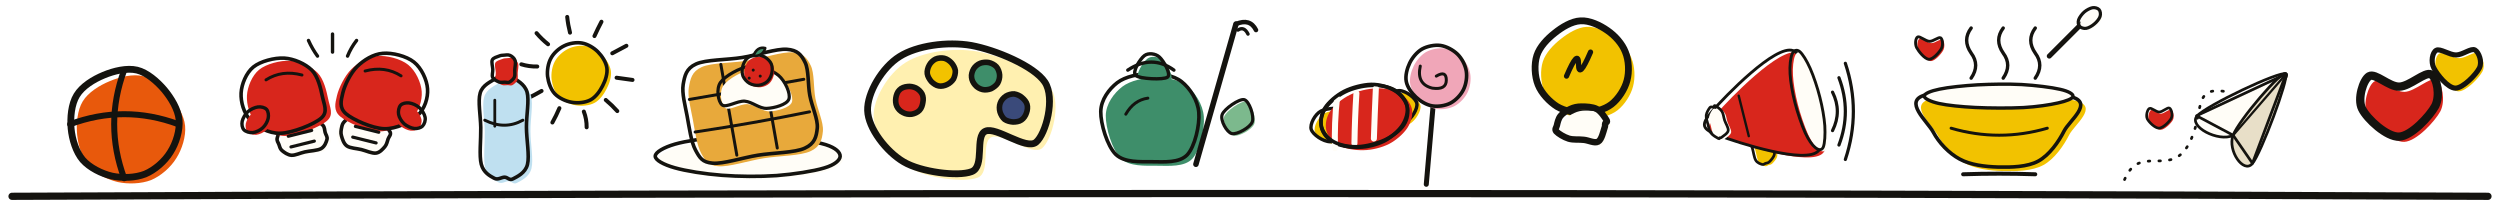
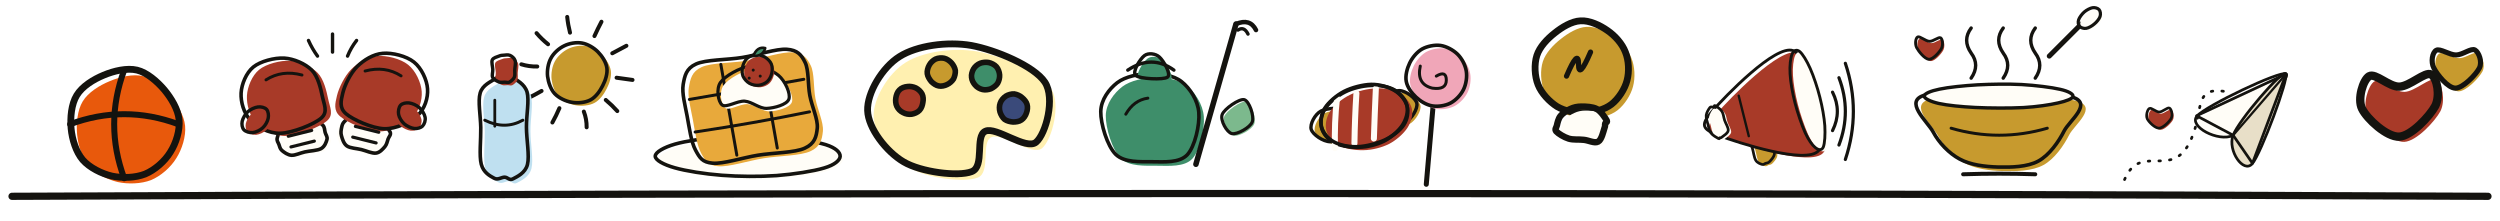
<svg xmlns="http://www.w3.org/2000/svg" width="1248" height="110" viewBox="0 0 1248 110">
  <path d="M89.4,59.8 C89.9,65.0 87.9,71.5 85.0,76.0 C82.2,80.6 77.2,84.9 72.4,86.9 C67.5,88.8 61.0,89.0 55.9,87.9 C50.7,86.7 44.7,83.7 41.3,79.8 C37.9,75.8 36.0,69.5 35.5,64.2 C35.0,58.8 35.6,52.0 38.3,47.6 C41.0,43.1 46.7,39.6 51.8,37.5 C56.8,35.4 63.4,33.8 68.4,35.0 C73.4,36.2 78.5,40.7 82.0,44.8 C85.5,49.0 88.9,54.6 89.4,59.8 Z" fill="#E8590C" transform="translate(3,3)" />
  <path d="M89.4,59.8 C89.9,65.0 87.9,71.5 85.0,76.0 C82.2,80.6 77.2,84.9 72.4,86.9 C67.5,88.8 61.0,89.0 55.9,87.9 C50.7,86.7 44.7,83.7 41.3,79.8 C37.9,75.8 36.0,69.5 35.5,64.2 C35.0,58.8 35.6,52.0 38.3,47.6 C41.0,43.1 46.7,39.6 51.8,37.5 C56.8,35.4 63.4,33.8 68.4,35.0 C73.4,36.2 78.5,40.7 82.0,44.8 C85.5,49.0 88.9,54.6 89.4,59.8 Z" fill="none" stroke="#14130F" stroke-width="3.4" stroke-linecap="round" stroke-linejoin="round" />
  <path d="M35,62 Q62,52 89,62" fill="none" stroke="#14130F" stroke-width="3" stroke-linecap="round" stroke-linejoin="round" />
  <path d="M62,35 Q52,62 62,89" fill="none" stroke="#14130F" stroke-width="3" stroke-linecap="round" stroke-linejoin="round" />
  <g transform="translate(116.0,2.0) scale(0.5)">
    <g transform="translate(52,100) rotate(-14) scale(1,1)">
      <path d="M-6.3,21.4 C-2.4,20.0 3.1,22.8 8.2,23.0 C13.3,23.2 20.2,21.3 24.2,22.5 C28.2,23.6 30.7,27.3 32.1,29.7 C33.5,32.2 32.5,34.7 32.6,37.2 C32.6,39.6 34.0,41.9 32.7,44.4 C31.4,46.8 28.9,50.7 24.8,51.9 C20.7,53.0 13.2,51.3 8.2,51.2 C3.1,51.1 -1.8,52.3 -5.5,51.2 C-9.1,50.1 -12.0,46.5 -13.6,44.3 C-15.2,42.0 -14.8,39.9 -15.1,37.7 C-15.3,35.4 -16.6,33.6 -15.1,30.9 C-13.7,28.2 -10.2,22.7 -6.3,21.4 Z" fill="#FFFDF7" transform="translate(3,3)" />
      <path d="M-6.3,21.4 C-2.4,20.0 3.1,22.8 8.2,23.0 C13.3,23.2 20.2,21.3 24.2,22.5 C28.2,23.6 30.7,27.3 32.1,29.7 C33.5,32.2 32.5,34.7 32.6,37.2 C32.6,39.6 34.0,41.9 32.7,44.4 C31.4,46.8 28.9,50.7 24.8,51.9 C20.7,53.0 13.2,51.3 8.2,51.2 C3.1,51.1 -1.8,52.3 -5.5,51.2 C-9.1,50.1 -12.0,46.5 -13.6,44.3 C-15.2,42.0 -14.8,39.9 -15.1,37.7 C-15.3,35.4 -16.6,33.6 -15.1,30.9 C-13.7,28.2 -10.2,22.7 -6.3,21.4 Z" fill="none" stroke="#14130F" stroke-width="3.6" stroke-linecap="round" stroke-linejoin="round" />
-       <path d="M-36.9,7.1 C-41.6,-1.0 -41.9,-12.8 -39.3,-21.3 C-36.7,-29.7 -29.5,-39.6 -21.2,-43.5 C-12.9,-47.4 1.5,-47.5 10.8,-44.7 C20.1,-41.8 30.0,-34.1 34.6,-26.5 C39.2,-18.8 38.9,-6.7 38.6,1.4 C38.2,9.6 40.6,18.0 32.4,22.3 C24.1,26.7 0.5,29.8 -11.0,27.2 C-22.6,24.7 -32.2,15.2 -36.9,7.1 Z" fill="#D8261C" transform="translate(5,4)" />
+       <path d="M-36.9,7.1 C-41.6,-1.0 -41.9,-12.8 -39.3,-21.3 C-36.7,-29.7 -29.5,-39.6 -21.2,-43.5 C-12.9,-47.4 1.5,-47.5 10.8,-44.7 C20.1,-41.8 30.0,-34.1 34.6,-26.5 C39.2,-18.8 38.9,-6.7 38.6,1.4 C38.2,9.6 40.6,18.0 32.4,22.3 C24.1,26.7 0.5,29.8 -11.0,27.2 C-22.6,24.7 -32.2,15.2 -36.9,7.1 Z" fill="#A83A28" transform="translate(5,4)" />
      <path d="M-36.9,7.1 C-41.6,-1.0 -41.9,-12.8 -39.3,-21.3 C-36.7,-29.7 -29.5,-39.6 -21.2,-43.5 C-12.9,-47.4 1.5,-47.5 10.8,-44.7 C20.1,-41.8 30.0,-34.1 34.6,-26.5 C39.2,-18.8 38.9,-6.7 38.6,1.4 C38.2,9.6 40.6,18.0 32.4,22.3 C24.1,26.7 0.5,29.8 -11.0,27.2 C-22.6,24.7 -32.2,15.2 -36.9,7.1 Z" fill="none" stroke="#14130F" stroke-width="3.6" stroke-linecap="round" stroke-linejoin="round" />
-       <path d="M-18.6,0.7 C-17.4,3.0 -17.8,7.0 -19.2,9.8 C-20.5,12.6 -23.7,16.1 -26.8,17.7 C-29.8,19.4 -34.5,20.3 -37.6,19.9 C-40.7,19.4 -44.2,17.3 -45.5,15.0 C-46.7,12.8 -46.4,9.1 -45.1,6.4 C-43.7,3.6 -40.4,0.1 -37.3,-1.5 C-34.2,-3.2 -29.5,-4.1 -26.4,-3.7 C-23.3,-3.4 -19.8,-1.5 -18.6,0.7 Z" fill="#D8261C" transform="translate(3,3)" />
+       <path d="M-18.6,0.7 C-17.4,3.0 -17.8,7.0 -19.2,9.8 C-20.5,12.6 -23.7,16.1 -26.8,17.7 C-29.8,19.4 -34.5,20.3 -37.6,19.9 C-40.7,19.4 -44.2,17.3 -45.5,15.0 C-46.7,12.8 -46.4,9.1 -45.1,6.4 C-43.7,3.6 -40.4,0.1 -37.3,-1.5 C-34.2,-3.2 -29.5,-4.1 -26.4,-3.7 C-23.3,-3.4 -19.8,-1.5 -18.6,0.7 Z" fill="#A83A28" transform="translate(3,3)" />
      <path d="M-18.6,0.7 C-17.4,3.0 -17.8,7.0 -19.2,9.8 C-20.5,12.6 -23.7,16.1 -26.8,17.7 C-29.8,19.4 -34.5,20.3 -37.6,19.9 C-40.7,19.4 -44.2,17.3 -45.5,15.0 C-46.7,12.8 -46.4,9.1 -45.1,6.4 C-43.7,3.6 -40.4,0.1 -37.3,-1.5 C-34.2,-3.2 -29.5,-4.1 -26.4,-3.7 C-23.3,-3.4 -19.8,-1.5 -18.6,0.7 Z" fill="none" stroke="#14130F" stroke-width="3.4" stroke-linecap="round" stroke-linejoin="round" />
      <path d="M-12,-28 Q6,-34 24,-24" fill="none" stroke="#14130F" stroke-width="3" stroke-linecap="round" stroke-linejoin="round" />
      <path d="M-4,32 l24,0" fill="none" stroke="#14130F" stroke-width="3.2" stroke-linecap="round" stroke-linejoin="round" />
      <path d="M-4,43 l24,0" fill="none" stroke="#14130F" stroke-width="3.2" stroke-linecap="round" stroke-linejoin="round" />
    </g>
    <g transform="translate(150,96) rotate(14) scale(-1,1)">
      <path d="M-5.2,23.1 C-1.2,21.9 3.4,22.0 8.4,21.8 C13.3,21.7 20.7,21.1 24.6,22.4 C28.5,23.8 30.4,27.5 31.8,29.9 C33.2,32.2 33.2,34.0 33.1,36.5 C33.0,38.9 32.9,41.7 31.3,44.4 C29.7,47.2 27.3,51.5 23.5,53.0 C19.7,54.4 13.5,53.0 8.6,53.0 C3.6,53.0 -2.6,54.3 -6.3,52.9 C-10.0,51.5 -12.0,47.3 -13.4,44.6 C-14.8,41.8 -14.4,38.7 -14.7,36.2 C-15.0,33.6 -16.7,31.4 -15.1,29.2 C-13.5,27.1 -9.1,24.3 -5.2,23.1 Z" fill="#FFFDF7" transform="translate(3,3)" />
      <path d="M-5.2,23.1 C-1.2,21.9 3.4,22.0 8.4,21.8 C13.3,21.7 20.7,21.1 24.6,22.4 C28.5,23.8 30.4,27.5 31.8,29.9 C33.2,32.2 33.2,34.0 33.1,36.5 C33.0,38.9 32.9,41.7 31.3,44.4 C29.7,47.2 27.3,51.5 23.5,53.0 C19.7,54.4 13.5,53.0 8.6,53.0 C3.6,53.0 -2.6,54.3 -6.3,52.9 C-10.0,51.5 -12.0,47.3 -13.4,44.6 C-14.8,41.8 -14.4,38.7 -14.7,36.2 C-15.0,33.6 -16.7,31.4 -15.1,29.2 C-13.5,27.1 -9.1,24.3 -5.2,23.1 Z" fill="none" stroke="#14130F" stroke-width="3.6" stroke-linecap="round" stroke-linejoin="round" />
-       <path d="M-37.5,6.6 C-42.9,-1.6 -43.6,-13.3 -40.8,-21.8 C-38.1,-30.3 -29.8,-40.6 -21.1,-44.5 C-12.4,-48.5 2.2,-48.5 11.1,-45.4 C20.1,-42.4 27.9,-34.4 32.8,-26.4 C37.6,-18.4 40.4,-5.4 40.3,2.7 C40.2,10.7 40.3,17.9 32.2,22.0 C24.0,26.1 3.1,29.8 -8.5,27.3 C-20.1,24.7 -32.1,14.8 -37.5,6.6 Z" fill="#D8261C" transform="translate(5,4)" />
+       <path d="M-37.5,6.6 C-42.9,-1.6 -43.6,-13.3 -40.8,-21.8 C-38.1,-30.3 -29.8,-40.6 -21.1,-44.5 C-12.4,-48.5 2.2,-48.5 11.1,-45.4 C20.1,-42.4 27.9,-34.4 32.8,-26.4 C37.6,-18.4 40.4,-5.4 40.3,2.7 C40.2,10.7 40.3,17.9 32.2,22.0 C24.0,26.1 3.1,29.8 -8.5,27.3 C-20.1,24.7 -32.1,14.8 -37.5,6.6 Z" fill="#A83A28" transform="translate(5,4)" />
      <path d="M-37.5,6.6 C-42.9,-1.6 -43.6,-13.3 -40.8,-21.8 C-38.1,-30.3 -29.8,-40.6 -21.1,-44.5 C-12.4,-48.5 2.2,-48.5 11.1,-45.4 C20.1,-42.4 27.9,-34.4 32.8,-26.4 C37.6,-18.4 40.4,-5.4 40.3,2.7 C40.2,10.7 40.3,17.9 32.2,22.0 C24.0,26.1 3.1,29.8 -8.5,27.3 C-20.1,24.7 -32.1,14.8 -37.5,6.6 Z" fill="none" stroke="#14130F" stroke-width="3.6" stroke-linecap="round" stroke-linejoin="round" />
-       <path d="M-18.6,0.6 C-17.4,2.9 -17.6,7.1 -18.9,9.9 C-20.2,12.8 -23.5,16.0 -26.6,17.7 C-29.7,19.3 -34.4,20.2 -37.5,19.8 C-40.6,19.4 -43.7,17.6 -45.0,15.3 C-46.3,13.1 -46.6,9.1 -45.3,6.3 C-44.0,3.4 -40.4,-0.1 -37.2,-1.7 C-34.1,-3.4 -29.4,-4.1 -26.3,-3.7 C-23.2,-3.3 -19.9,-1.7 -18.6,0.6 Z" fill="#D8261C" transform="translate(3,3)" />
+       <path d="M-18.6,0.6 C-17.4,2.9 -17.6,7.1 -18.9,9.9 C-20.2,12.8 -23.5,16.0 -26.6,17.7 C-29.7,19.3 -34.4,20.2 -37.5,19.8 C-40.6,19.4 -43.7,17.6 -45.0,15.3 C-46.3,13.1 -46.6,9.1 -45.3,6.3 C-44.0,3.4 -40.4,-0.1 -37.2,-1.7 C-34.1,-3.4 -29.4,-4.1 -26.3,-3.7 C-23.2,-3.3 -19.9,-1.7 -18.6,0.6 Z" fill="#A83A28" transform="translate(3,3)" />
      <path d="M-18.6,0.6 C-17.4,2.9 -17.6,7.1 -18.9,9.9 C-20.2,12.8 -23.5,16.0 -26.6,17.7 C-29.7,19.3 -34.4,20.2 -37.5,19.8 C-40.6,19.4 -43.7,17.6 -45.0,15.3 C-46.3,13.1 -46.6,9.1 -45.3,6.3 C-44.0,3.4 -40.4,-0.1 -37.2,-1.7 C-34.1,-3.4 -29.4,-4.1 -26.3,-3.7 C-23.2,-3.3 -19.9,-1.7 -18.6,0.6 Z" fill="none" stroke="#14130F" stroke-width="3.4" stroke-linecap="round" stroke-linejoin="round" />
      <path d="M-12,-28 Q6,-34 24,-24" fill="none" stroke="#14130F" stroke-width="3" stroke-linecap="round" stroke-linejoin="round" />
      <path d="M-4,32 l24,0" fill="none" stroke="#14130F" stroke-width="3.2" stroke-linecap="round" stroke-linejoin="round" />
      <path d="M-4,43 l24,0" fill="none" stroke="#14130F" stroke-width="3.2" stroke-linecap="round" stroke-linejoin="round" />
    </g>
    <path d="M85.0,52.0 Q79.7,44.7 76.0,36.4" fill="none" stroke="#14130F" stroke-width="3.4" stroke-linecap="round" stroke-linejoin="round" />
    <path d="M100.0,48.0 Q99.9,39.0 100.0,30.0" fill="none" stroke="#14130F" stroke-width="3.4" stroke-linecap="round" stroke-linejoin="round" />
    <path d="M115.0,52.0 Q118.4,43.6 124.0,36.4" fill="none" stroke="#14130F" stroke-width="3.4" stroke-linecap="round" stroke-linejoin="round" />
  </g>
  <g transform="translate(220.0,8.0) scale(0.5)">
-     <path d="M165.9,51.8 C166.7,57.4 164.5,64.3 161.7,69.6 C159.0,75.0 154.7,81.0 149.6,83.7 C144.4,86.5 136.7,87.2 130.7,86.1 C124.8,85.1 117.8,81.8 113.8,77.5 C109.8,73.2 107.4,66.0 106.7,60.2 C106.1,54.3 107.2,47.3 110.0,42.2 C112.7,37.1 118.0,32.3 123.2,29.8 C128.3,27.2 135.4,26.0 141.1,27.0 C146.7,28.0 152.8,31.6 156.9,35.7 C161.1,39.9 165.1,46.1 165.9,51.8 Z" fill="#F2C200" transform="translate(4,3)" />
+     <path d="M165.9,51.8 C166.7,57.4 164.5,64.3 161.7,69.6 C159.0,75.0 154.7,81.0 149.6,83.7 C144.4,86.5 136.7,87.2 130.7,86.1 C124.8,85.1 117.8,81.8 113.8,77.5 C109.8,73.2 107.4,66.0 106.7,60.2 C106.1,54.3 107.2,47.3 110.0,42.2 C112.7,37.1 118.0,32.3 123.2,29.8 C128.3,27.2 135.4,26.0 141.1,27.0 C146.7,28.0 152.8,31.6 156.9,35.7 C161.1,39.9 165.1,46.1 165.9,51.8 Z" fill="#C79A2E" transform="translate(4,3)" />
    <path d="M165.9,51.8 C166.7,57.4 164.5,64.3 161.7,69.6 C159.0,75.0 154.7,81.0 149.6,83.7 C144.4,86.5 136.7,87.2 130.7,86.1 C124.8,85.1 117.8,81.8 113.8,77.5 C109.8,73.2 107.4,66.0 106.7,60.2 C106.1,54.3 107.2,47.3 110.0,42.2 C112.7,37.1 118.0,32.3 123.2,29.8 C128.3,27.2 135.4,26.0 141.1,27.0 C146.7,28.0 152.8,31.6 156.9,35.7 C161.1,39.9 165.1,46.1 165.9,51.8 Z" fill="none" stroke="#14130F" stroke-width="3.6" stroke-linecap="round" stroke-linejoin="round" />
    <path d="M175.6,61.6 Q183.5,62.7 191.5,63.8" fill="none" stroke="#14130F" stroke-width="4" stroke-linecap="round" stroke-linejoin="round" />
    <path d="M164.8,83.8 Q170.9,88.9 176.3,94.9" fill="none" stroke="#14130F" stroke-width="4" stroke-linecap="round" stroke-linejoin="round" />
    <path d="M142.9,95.4 Q145.8,103.0 145.7,111.1" fill="none" stroke="#14130F" stroke-width="4" stroke-linecap="round" stroke-linejoin="round" />
    <path d="M118.5,92.0 Q115.4,99.3 111.5,106.3" fill="none" stroke="#14130F" stroke-width="4" stroke-linecap="round" stroke-linejoin="round" />
    <path d="M100.7,74.8 Q93.8,78.8 86.6,82.3" fill="none" stroke="#14130F" stroke-width="4" stroke-linecap="round" stroke-linejoin="round" />
    <path d="M96.4,50.4 Q88.3,50.6 80.5,48.2" fill="none" stroke="#14130F" stroke-width="4" stroke-linecap="round" stroke-linejoin="round" />
    <path d="M107.2,28.2 Q100.9,23.2 95.7,17.1" fill="none" stroke="#14130F" stroke-width="4" stroke-linecap="round" stroke-linejoin="round" />
    <path d="M129.1,16.6 Q127.1,8.8 126.3,0.9" fill="none" stroke="#14130F" stroke-width="4" stroke-linecap="round" stroke-linejoin="round" />
    <path d="M153.5,20.0 Q156.8,12.7 160.5,5.7" fill="none" stroke="#14130F" stroke-width="4" stroke-linecap="round" stroke-linejoin="round" />
    <path d="M171.3,37.2 Q178.4,33.4 185.4,29.7" fill="none" stroke="#14130F" stroke-width="4" stroke-linecap="round" stroke-linejoin="round" />
    <path d="M54.2,62.8 C58.0,60.2 59.6,61.3 62.5,61.0 C65.4,60.8 67.6,58.8 71.5,61.3 C75.5,63.8 83.8,67.7 86.2,75.9 C88.5,84.2 85.5,99.0 85.6,111.0 C85.6,123.1 88.8,139.7 86.6,148.3 C84.4,156.9 76.1,160.4 72.3,162.5 C68.5,164.6 67.0,161.0 63.9,160.9 C60.7,160.8 57.1,164.1 53.3,161.9 C49.4,159.8 42.7,156.4 40.5,148.0 C38.3,139.6 40.2,123.4 40.0,111.5 C39.8,99.7 37.0,85.0 39.4,76.9 C41.7,68.8 50.3,65.5 54.2,62.8 Z" fill="#BFE0F0" transform="translate(4,4)" />
    <path d="M54.2,62.8 C58.0,60.2 59.6,61.3 62.5,61.0 C65.4,60.8 67.6,58.8 71.5,61.3 C75.5,63.8 83.8,67.7 86.2,75.9 C88.5,84.2 85.5,99.0 85.6,111.0 C85.6,123.1 88.8,139.7 86.6,148.3 C84.4,156.9 76.1,160.4 72.3,162.5 C68.5,164.6 67.0,161.0 63.9,160.9 C60.7,160.8 57.1,164.1 53.3,161.9 C49.4,159.8 42.7,156.4 40.5,148.0 C38.3,139.6 40.2,123.4 40.0,111.5 C39.8,99.7 37.0,85.0 39.4,76.9 C41.7,68.8 50.3,65.5 54.2,62.8 Z" fill="none" stroke="#14130F" stroke-width="3.6" stroke-linecap="round" stroke-linejoin="round" />
-     <path d="M58.2,40.0 C60.1,39.2 61.1,39.2 62.9,39.1 C64.8,39.0 67.3,38.4 69.2,39.3 C71.1,40.2 73.5,42.0 74.3,44.5 C75.1,46.9 74.0,51.1 73.9,53.9 C73.8,56.6 74.4,59.1 73.5,61.1 C72.7,63.1 70.2,65.1 68.6,66.0 C67.0,66.8 65.6,66.0 63.9,66.0 C62.1,66.0 60.1,66.6 58.1,65.8 C56.1,65.0 52.9,63.4 51.9,61.3 C50.9,59.3 52.1,56.3 52.0,53.4 C51.9,50.5 50.5,46.1 51.5,43.8 C52.5,41.6 56.3,40.8 58.2,40.0 Z" fill="#D8261C" transform="translate(3,3)" />
+     <path d="M58.2,40.0 C60.1,39.2 61.1,39.2 62.9,39.1 C64.8,39.0 67.3,38.4 69.2,39.3 C71.1,40.2 73.5,42.0 74.3,44.5 C75.1,46.9 74.0,51.1 73.9,53.9 C73.8,56.6 74.4,59.1 73.5,61.1 C72.7,63.1 70.2,65.1 68.6,66.0 C67.0,66.8 65.6,66.0 63.9,66.0 C62.1,66.0 60.1,66.6 58.1,65.8 C56.1,65.0 52.9,63.4 51.9,61.3 C50.9,59.3 52.1,56.3 52.0,53.4 C51.9,50.5 50.5,46.1 51.5,43.8 C52.5,41.6 56.3,40.8 58.2,40.0 Z" fill="#A83A28" transform="translate(3,3)" />
    <path d="M58.2,40.0 C60.1,39.2 61.1,39.2 62.9,39.1 C64.8,39.0 67.3,38.4 69.2,39.3 C71.1,40.2 73.5,42.0 74.3,44.5 C75.1,46.9 74.0,51.1 73.9,53.9 C73.8,56.6 74.4,59.1 73.5,61.1 C72.7,63.1 70.2,65.1 68.6,66.0 C67.0,66.8 65.6,66.0 63.9,66.0 C62.1,66.0 60.1,66.6 58.1,65.8 C56.1,65.0 52.9,63.4 51.9,61.3 C50.9,59.3 52.1,56.3 52.0,53.4 C51.9,50.5 50.5,46.1 51.5,43.8 C52.5,41.6 56.3,40.8 58.2,40.0 Z" fill="none" stroke="#14130F" stroke-width="3.4" stroke-linecap="round" stroke-linejoin="round" />
    <path d="M44,104 q20,10 38,0" fill="none" stroke="#14130F" stroke-width="3" stroke-linecap="round" stroke-linejoin="round" />
    <path d="M54,84 l0,26" fill="none" stroke="#14130F" stroke-width="2.8" stroke-linecap="round" stroke-linejoin="round" />
  </g>
  <g transform="translate(324.0,2.0) scale(0.5)">
    <path d="M190.8,152.2 C190.5,156.0 185.5,160.6 174.9,163.7 C164.4,166.9 144.4,170.0 127.4,171.3 C110.3,172.5 89.7,172.3 72.7,171.0 C55.7,169.7 36.7,166.7 25.6,163.5 C14.5,160.4 6.1,155.8 6.2,151.9 C6.2,148.0 14.8,143.1 25.9,139.9 C37.0,136.7 55.7,134.0 72.7,132.8 C89.6,131.6 110.2,131.3 127.4,132.6 C144.7,133.9 165.7,137.2 176.3,140.4 C186.8,143.7 191.0,148.3 190.8,152.2 Z" fill="#FFFDF7" transform="translate(3,3)" />
    <path d="M190.8,152.2 C190.5,156.0 185.5,160.6 174.9,163.7 C164.4,166.9 144.4,170.0 127.4,171.3 C110.3,172.5 89.7,172.3 72.7,171.0 C55.7,169.7 36.7,166.7 25.6,163.5 C14.5,160.4 6.1,155.8 6.2,151.9 C6.2,148.0 14.8,143.1 25.9,139.9 C37.0,136.7 55.7,134.0 72.7,132.8 C89.6,131.6 110.2,131.3 127.4,132.6 C144.7,133.9 165.7,137.2 176.3,140.4 C186.8,143.7 191.0,148.3 190.8,152.2 Z" fill="none" stroke="#14130F" stroke-width="3.6" stroke-linecap="round" stroke-linejoin="round" />
    <g transform="rotate(-10 100 100)">
      <path d="M54.7,51.3 C65.1,48.6 85.8,52.7 101.1,52.9 C116.4,53.2 136.4,50.0 146.6,52.6 C156.8,55.2 159.8,60.3 162.2,68.6 C164.6,76.8 161.0,90.8 161.1,101.9 C161.2,113.1 165.1,126.8 162.8,135.3 C160.4,143.8 157.5,150.2 147.0,152.9 C136.5,155.7 115.3,151.9 99.8,151.7 C84.3,151.5 64.0,154.4 53.9,151.7 C43.8,149.1 42.0,144.2 39.2,135.7 C36.4,127.3 37.0,112.1 36.9,101.0 C36.8,89.9 35.6,77.5 38.5,69.2 C41.5,60.9 44.2,54.0 54.7,51.3 Z" fill="#E8A93B" transform="translate(5,4)" />
      <path d="M54.7,51.3 C65.1,48.6 85.8,52.7 101.1,52.9 C116.4,53.2 136.4,50.0 146.6,52.6 C156.8,55.2 159.8,60.3 162.2,68.6 C164.6,76.8 161.0,90.8 161.1,101.9 C161.2,113.1 165.1,126.8 162.8,135.3 C160.4,143.8 157.5,150.2 147.0,152.9 C136.5,155.7 115.3,151.9 99.8,151.7 C84.3,151.5 64.0,154.4 53.9,151.7 C43.8,149.1 42.0,144.2 39.2,135.7 C36.4,127.3 37.0,112.1 36.9,101.0 C36.8,89.9 35.6,77.5 38.5,69.2 C41.5,60.9 44.2,54.0 54.7,51.3 Z" fill="none" stroke="#14130F" stroke-width="3.6" stroke-linecap="round" stroke-linejoin="round" />
      <path d="M79.0,56.0 Q79.0,102.0 79.0,148.0" fill="none" stroke="#14130F" stroke-width="3" stroke-linecap="round" stroke-linejoin="round" />
      <path d="M120.0,56.0 Q120.1,102.0 120.0,148.0" fill="none" stroke="#14130F" stroke-width="3" stroke-linecap="round" stroke-linejoin="round" />
      <path d="M42.0,85.0 Q100.0,85.3 158.0,85.0" fill="none" stroke="#14130F" stroke-width="3" stroke-linecap="round" stroke-linejoin="round" />
      <path d="M42.0,118.0 Q100.0,119.5 158.0,118.0" fill="none" stroke="#14130F" stroke-width="3" stroke-linecap="round" stroke-linejoin="round" />
    </g>
    <path d="M71.3,78.3 C75.9,71.9 90.5,63.5 100.1,62.3 C109.8,61.1 122.7,65.8 129.2,71.2 C135.8,76.7 141.6,89.5 139.6,95.0 C137.7,100.5 125.0,103.9 117.6,104.2 C110.3,104.6 103.0,97.6 95.5,97.0 C88.1,96.5 77.0,103.9 73.0,100.8 C68.9,97.6 66.8,84.7 71.3,78.3 Z" fill="#FFFDF7" transform="translate(3,3)" />
    <path d="M71.3,78.3 C75.9,71.9 90.5,63.5 100.1,62.3 C109.8,61.1 122.7,65.8 129.2,71.2 C135.8,76.7 141.6,89.5 139.6,95.0 C137.7,100.5 125.0,103.9 117.6,104.2 C110.3,104.6 103.0,97.6 95.5,97.0 C88.1,96.5 77.0,103.9 73.0,100.8 C68.9,97.6 66.8,84.7 71.3,78.3 Z" fill="none" stroke="#14130F" stroke-width="3.2" stroke-linecap="round" stroke-linejoin="round" />
-     <path d="M122.5,69.3 C121.8,72.2 120.2,75.4 118.0,77.4 C115.8,79.4 112.4,80.8 109.4,81.1 C106.4,81.4 102.8,80.7 100.2,79.2 C97.6,77.7 95.0,74.8 93.8,72.1 C92.7,69.3 92.8,65.7 93.4,62.7 C94.1,59.8 95.6,56.4 97.8,54.4 C100.0,52.4 103.6,50.9 106.6,50.7 C109.6,50.4 113.1,51.5 115.7,53.0 C118.3,54.6 121.0,57.2 122.1,59.9 C123.2,62.6 123.2,66.4 122.5,69.3 Z" fill="#D8261C" transform="translate(2,2)" />
+     <path d="M122.5,69.3 C121.8,72.2 120.2,75.4 118.0,77.4 C115.8,79.4 112.4,80.8 109.4,81.1 C106.4,81.4 102.8,80.7 100.2,79.2 C97.6,77.7 95.0,74.8 93.8,72.1 C92.7,69.3 92.8,65.7 93.4,62.7 C94.1,59.8 95.6,56.4 97.8,54.4 C100.0,52.4 103.6,50.9 106.6,50.7 C109.6,50.4 113.1,51.5 115.7,53.0 C118.3,54.6 121.0,57.2 122.1,59.9 C123.2,62.6 123.2,66.4 122.5,69.3 Z" fill="#A83A28" transform="translate(2,2)" />
    <path d="M122.5,69.3 C121.8,72.2 120.2,75.4 118.0,77.4 C115.8,79.4 112.4,80.8 109.4,81.1 C106.4,81.4 102.8,80.7 100.2,79.2 C97.6,77.7 95.0,74.8 93.8,72.1 C92.7,69.3 92.8,65.7 93.4,62.7 C94.1,59.8 95.6,56.4 97.8,54.4 C100.0,52.4 103.6,50.9 106.6,50.7 C109.6,50.4 113.1,51.5 115.7,53.0 C118.3,54.6 121.0,57.2 122.1,59.9 C123.2,62.6 123.2,66.4 122.5,69.3 Z" fill="none" stroke="#14130F" stroke-width="3.2" stroke-linecap="round" stroke-linejoin="round" />
    <path d="M104,52 q4,-10 12,-8 q-2,8 -12,8" fill="#3E8E6A" stroke="#14130F" stroke-width="2.6" stroke-linecap="round" stroke-linejoin="round" />
    <path d="M104,66 l0,0 M111,72 l0,0 M100,74 l0,0" fill="none" stroke="#14130F" stroke-width="3" stroke-linecap="round" stroke-linejoin="round" />
  </g>
  <path d="M433.1,55.2 C432.8,46.4 440.4,33.6 449.1,28.2 C457.7,22.8 472.8,20.6 484.9,22.7 C496.9,24.9 516.2,32.9 521.6,41.0 C526.9,49.0 522.1,66.9 517.2,71.0 C512.2,75.1 497.2,63.0 491.9,65.5 C486.5,67.9 491.8,83.2 485.0,85.7 C478.2,88.3 459.7,85.9 451.1,80.8 C442.4,75.7 433.4,64.0 433.1,55.2 Z" fill="#FFF0B0" transform="translate(3,3)" />
  <path d="M433.1,55.2 C432.8,46.4 440.4,33.6 449.1,28.2 C457.7,22.8 472.8,20.6 484.9,22.7 C496.9,24.9 516.2,32.9 521.6,41.0 C526.9,49.0 522.1,66.9 517.2,71.0 C512.2,75.1 497.2,63.0 491.9,65.5 C486.5,67.9 491.8,83.2 485.0,85.7 C478.2,88.3 459.7,85.9 451.1,80.8 C442.4,75.7 433.4,64.0 433.1,55.2 Z" fill="none" stroke="#14130F" stroke-width="3.4" stroke-linecap="round" stroke-linejoin="round" />
-   <path d="M460.7,51.1 C460.5,52.5 460.0,54.1 459.0,55.1 C458.1,56.1 456.4,56.8 455.1,57.0 C453.7,57.2 452.0,56.9 450.8,56.2 C449.5,55.6 448.3,54.4 447.7,53.1 C447.1,51.9 447.0,50.2 447.2,48.9 C447.4,47.5 448.0,45.8 449.0,44.9 C449.9,43.9 451.6,43.3 453.0,43.2 C454.3,43.0 455.9,43.3 457.2,43.9 C458.4,44.5 459.7,45.7 460.3,46.9 C460.9,48.1 461.0,49.7 460.7,51.1 Z" fill="#D8261C" stroke="#14130F" stroke-width="2.8" stroke-linecap="round" stroke-linejoin="round" />
-   <path d="M476.9,35.2 C477.0,36.5 476.6,38.2 476.0,39.4 C475.3,40.5 474.1,41.6 472.8,42.2 C471.6,42.8 469.9,43.2 468.6,42.9 C467.3,42.7 465.9,41.7 464.9,40.7 C464.0,39.6 463.1,38.2 462.9,36.8 C462.7,35.5 463.2,33.7 463.9,32.5 C464.5,31.3 465.8,30.1 467.0,29.5 C468.3,28.9 470.1,28.8 471.4,29.1 C472.7,29.4 474.1,30.4 475.0,31.4 C475.9,32.4 476.7,33.9 476.9,35.2 Z" fill="#F2C200" stroke="#14130F" stroke-width="2.8" stroke-linecap="round" stroke-linejoin="round" />
+   <path d="M460.7,51.1 C460.5,52.5 460.0,54.1 459.0,55.1 C458.1,56.1 456.4,56.8 455.1,57.0 C453.7,57.2 452.0,56.9 450.8,56.2 C449.5,55.6 448.3,54.4 447.7,53.1 C447.1,51.9 447.0,50.2 447.2,48.9 C447.4,47.5 448.0,45.8 449.0,44.9 C449.9,43.9 451.6,43.3 453.0,43.2 C454.3,43.0 455.9,43.3 457.2,43.9 C458.4,44.5 459.7,45.7 460.3,46.9 C460.9,48.1 461.0,49.7 460.7,51.1 Z" fill="#A83A28" stroke="#14130F" stroke-width="2.8" stroke-linecap="round" stroke-linejoin="round" />
+   <path d="M476.9,35.2 C477.0,36.5 476.6,38.2 476.0,39.4 C475.3,40.5 474.1,41.6 472.8,42.2 C471.6,42.8 469.9,43.2 468.6,42.9 C467.3,42.7 465.9,41.7 464.9,40.7 C464.0,39.6 463.1,38.2 462.9,36.8 C462.7,35.5 463.2,33.7 463.9,32.5 C464.5,31.3 465.8,30.1 467.0,29.5 C468.3,28.9 470.1,28.8 471.4,29.1 C472.7,29.4 474.1,30.4 475.0,31.4 C475.9,32.4 476.7,33.9 476.9,35.2 Z" fill="#C79A2E" stroke="#14130F" stroke-width="2.8" stroke-linecap="round" stroke-linejoin="round" />
  <path d="M499.0,37.4 C499.1,38.8 498.7,40.4 498.0,41.6 C497.3,42.7 495.9,43.7 494.7,44.3 C493.4,44.8 491.8,45.0 490.5,44.7 C489.2,44.4 487.7,43.6 486.8,42.5 C485.9,41.5 485.1,40.0 485.0,38.6 C484.8,37.3 485.3,35.6 486.0,34.4 C486.7,33.2 488.0,32.1 489.3,31.6 C490.5,31.1 492.2,31.0 493.5,31.2 C494.9,31.5 496.5,32.3 497.4,33.3 C498.3,34.3 498.9,36.0 499.0,37.4 Z" fill="#3E8E6A" stroke="#14130F" stroke-width="2.8" stroke-linecap="round" stroke-linejoin="round" />
  <path d="M512.7,52.1 C513.1,53.4 512.9,55.1 512.4,56.4 C512.0,57.7 511.0,59.2 509.9,59.9 C508.8,60.7 507.1,60.9 505.7,60.9 C504.3,60.8 502.6,60.4 501.5,59.6 C500.5,58.8 499.6,57.2 499.2,55.9 C498.8,54.5 498.8,52.8 499.3,51.5 C499.7,50.2 500.9,48.8 502.1,48.0 C503.2,47.3 505.0,46.8 506.3,46.9 C507.7,47.1 509.2,47.8 510.2,48.7 C511.3,49.6 512.4,50.9 512.7,52.1 Z" fill="#3A4A7A" stroke="#14130F" stroke-width="2.8" stroke-linecap="round" stroke-linejoin="round" />
  <g transform="translate(532.0,2.0) scale(0.5)">
    <path d="M50.0,150.2 C41.4,141.8 34.8,119.4 35.0,107.4 C35.2,95.5 43.3,84.9 51.4,78.6 C59.6,72.3 73.2,69.7 84.0,69.5 C94.7,69.4 107.5,71.0 115.7,77.5 C123.9,83.9 132.0,96.2 132.9,108.4 C133.9,120.6 129.0,142.4 121.3,150.6 C113.5,158.8 98.3,157.6 86.4,157.5 C74.6,157.4 58.6,158.5 50.0,150.2 Z" fill="#3E8E6A" transform="translate(5,4)" />
    <path d="M50.0,150.2 C41.4,141.8 34.8,119.4 35.0,107.4 C35.2,95.5 43.3,84.9 51.4,78.6 C59.6,72.3 73.2,69.7 84.0,69.5 C94.7,69.4 107.5,71.0 115.7,77.5 C123.9,83.9 132.0,96.2 132.9,108.4 C133.9,120.6 129.0,142.4 121.3,150.6 C113.5,158.8 98.3,157.6 86.4,157.5 C74.6,157.4 58.6,158.5 50.0,150.2 Z" fill="none" stroke="#14130F" stroke-width="3.6" stroke-linecap="round" stroke-linejoin="round" />
    <path d="M69.9,71.3 C66.0,67.7 74.5,54.6 78.5,51.6 C82.4,48.5 89.7,49.4 93.6,53.0 C97.5,56.5 105.6,69.9 101.7,73.0 C97.7,76.0 73.7,74.8 69.9,71.3 Z" fill="#3E8E6A" transform="translate(3,3)" />
    <path d="M69.9,71.3 C66.0,67.7 74.5,54.6 78.5,51.6 C82.4,48.5 89.7,49.4 93.6,53.0 C97.5,56.5 105.6,69.9 101.7,73.0 C97.7,76.0 73.7,74.8 69.9,71.3 Z" fill="none" stroke="#14130F" stroke-width="3.4" stroke-linecap="round" stroke-linejoin="round" />
    <path d="M62,66 q24,-16 46,0" fill="none" stroke="#14130F" stroke-width="3.4" stroke-linecap="round" stroke-linejoin="round" />
    <path d="M60,110 q8,-14 22,-16" fill="none" stroke="#14130F" stroke-width="3" stroke-linecap="round" stroke-linejoin="round" />
    <path d="M170,20 L130,160" fill="none" stroke="#14130F" stroke-width="5.5" stroke-linecap="round" stroke-linejoin="round" />
    <path d="M170,20 q14,-6 20,6" fill="none" stroke="#14130F" stroke-width="4.5" stroke-linecap="round" stroke-linejoin="round" />
    <path d="M172,26 q6,-4 10,4" fill="none" stroke="#14130F" stroke-width="3.4" stroke-linecap="round" stroke-linejoin="round" />
    <path d="M156.2,110.4 C158.2,104.8 173.2,94.3 178.2,95.5 C183.2,96.7 188.4,112.0 186.3,117.6 C184.3,123.3 170.9,130.6 165.9,129.4 C160.8,128.2 154.1,116.1 156.2,110.4 Z" fill="#7CB98D" transform="translate(2,2)" />
    <path d="M156.2,110.4 C158.2,104.8 173.2,94.3 178.2,95.5 C183.2,96.7 188.4,112.0 186.3,117.6 C184.3,123.3 170.9,130.6 165.9,129.4 C160.8,128.2 154.1,116.1 156.2,110.4 Z" fill="none" stroke="#14130F" stroke-width="3.2" stroke-linecap="round" stroke-linejoin="round" />
  </g>
  <g transform="translate(636.0,8.0) scale(0.5)">
    <g transform="rotate(-14 90 100)">
-       <path d="M35.5,100.0 C35.2,94.7 42.7,86.3 49.3,84.6 C56.0,83.0 70.9,85.9 75.5,90.1 C80.1,94.3 80.9,105.4 76.9,109.8 C72.8,114.2 57.8,118.1 50.9,116.5 C44.0,114.8 35.8,105.3 35.5,100.0 Z" fill="#F2C200" transform="translate(3,3)" />
+       <path d="M35.5,100.0 C35.2,94.7 42.7,86.3 49.3,84.6 C56.0,83.0 70.9,85.9 75.5,90.1 C80.1,94.3 80.9,105.4 76.9,109.8 C72.8,114.2 57.8,118.1 50.9,116.5 C44.0,114.8 35.8,105.3 35.5,100.0 Z" fill="#C79A2E" transform="translate(3,3)" />
      <path d="M35.5,100.0 C35.2,94.7 42.7,86.3 49.3,84.6 C56.0,83.0 70.9,85.9 75.5,90.1 C80.1,94.3 80.9,105.4 76.9,109.8 C72.8,114.2 57.8,118.1 50.9,116.5 C44.0,114.8 35.8,105.3 35.5,100.0 Z" fill="none" stroke="#14130F" stroke-width="3.4" stroke-linecap="round" stroke-linejoin="round" />
-       <path d="M144.1,100.3 C144.3,95.0 136.7,85.5 130.2,83.7 C123.7,82.0 109.2,85.3 105.0,89.8 C100.8,94.3 101.0,106.4 105.0,110.7 C109.0,115.0 122.5,117.3 129.1,115.5 C135.6,113.8 143.9,105.6 144.1,100.3 Z" fill="#F2C200" transform="translate(3,3)" />
+       <path d="M144.1,100.3 C144.3,95.0 136.7,85.5 130.2,83.7 C123.7,82.0 109.2,85.3 105.0,89.8 C100.8,94.3 101.0,106.4 105.0,110.7 C109.0,115.0 122.5,117.3 129.1,115.5 C135.6,113.8 143.9,105.6 144.1,100.3 Z" fill="#C79A2E" transform="translate(3,3)" />
      <path d="M144.1,100.3 C144.3,95.0 136.7,85.5 130.2,83.7 C123.7,82.0 109.2,85.3 105.0,89.8 C100.8,94.3 101.0,106.4 105.0,110.7 C109.0,115.0 122.5,117.3 129.1,115.5 C135.6,113.8 143.9,105.6 144.1,100.3 Z" fill="none" stroke="#14130F" stroke-width="3.4" stroke-linecap="round" stroke-linejoin="round" />
-       <path d="M134.0,100.4 C133.8,106.3 130.1,113.0 125.0,117.8 C119.9,122.5 111.3,127.0 103.4,128.9 C95.4,130.7 85.4,130.7 77.2,128.8 C68.9,127.0 59.1,122.7 53.9,117.9 C48.7,113.2 45.8,106.3 45.9,100.4 C46.0,94.6 49.1,87.6 54.4,82.9 C59.6,78.1 69.0,73.7 77.3,71.9 C85.6,70.0 96.1,70.2 104.2,71.9 C112.3,73.5 120.8,77.2 125.8,82.0 C130.7,86.7 134.1,94.4 134.0,100.4 Z" fill="#D8261C" transform="translate(4,4)" />
+       <path d="M134.0,100.4 C133.8,106.3 130.1,113.0 125.0,117.8 C119.9,122.5 111.3,127.0 103.4,128.9 C95.4,130.7 85.4,130.7 77.2,128.8 C68.9,127.0 59.1,122.7 53.9,117.9 C48.7,113.2 45.8,106.3 45.9,100.4 C46.0,94.6 49.1,87.6 54.4,82.9 C59.6,78.1 69.0,73.7 77.3,71.9 C85.6,70.0 96.1,70.2 104.2,71.9 C112.3,73.5 120.8,77.2 125.8,82.0 C130.7,86.7 134.1,94.4 134.0,100.4 Z" fill="#A83A28" transform="translate(4,4)" />
      <path d="M134.0,100.4 C133.8,106.3 130.1,113.0 125.0,117.8 C119.9,122.5 111.3,127.0 103.4,128.9 C95.4,130.7 85.4,130.7 77.2,128.8 C68.9,127.0 59.1,122.7 53.9,117.9 C48.7,113.2 45.8,106.3 45.9,100.4 C46.0,94.6 49.1,87.6 54.4,82.9 C59.6,78.1 69.0,73.7 77.3,71.9 C85.6,70.0 96.1,70.2 104.2,71.9 C112.3,73.5 120.8,77.2 125.8,82.0 C130.7,86.7 134.1,94.4 134.0,100.4 Z" fill="none" stroke="#14130F" stroke-width="3.6" stroke-linecap="round" stroke-linejoin="round" />
      <path d="M68.0,76.0 Q59.3,99.5 54.0,124.0" fill="none" stroke="#FFFDF7" stroke-width="6" stroke-linecap="round" />
      <path d="M88.0,76.0 Q80.4,99.8 74.0,124.0" fill="none" stroke="#FFFDF7" stroke-width="6" stroke-linecap="round" />
      <path d="M108.0,76.0 Q100.8,100.0 94.0,124.0" fill="none" stroke="#FFFDF7" stroke-width="6" stroke-linecap="round" />
      <path d="M134.0,100.4 C134.2,106.3 131.3,113.4 126.3,118.0 C121.4,122.6 112.5,126.3 104.2,128.0 C95.8,129.6 84.5,129.7 76.3,128.0 C68.0,126.3 59.6,122.3 54.6,117.7 C49.5,113.1 46.2,106.3 46.1,100.4 C46.0,94.6 48.8,87.5 53.9,82.6 C59.0,77.8 68.1,73.1 76.6,71.1 C85.0,69.2 96.3,69.1 104.4,70.9 C112.6,72.8 120.6,77.5 125.5,82.4 C130.5,87.3 133.9,94.4 134.0,100.4 Z" fill="none" stroke="#14130F" stroke-width="3.6" stroke-linecap="round" stroke-linejoin="round" />
    </g>
    <path d="M160,76 L152,168" fill="none" stroke="#14130F" stroke-width="5" stroke-linecap="round" stroke-linejoin="round" />
    <path d="M191.9,54.8 C192.9,60.6 191.8,68.0 189.2,73.3 C186.6,78.7 181.5,84.1 176.2,86.9 C171.0,89.6 163.5,90.7 157.8,89.7 C152.0,88.7 146.0,85.0 141.7,80.9 C137.4,76.9 133.0,70.9 132.0,65.3 C130.9,59.6 132.8,52.4 135.4,47.0 C138.0,41.6 142.6,36.0 147.7,33.0 C152.9,30.1 160.4,28.6 166.3,29.4 C172.2,30.3 178.9,33.9 183.2,38.1 C187.5,42.3 190.9,48.9 191.9,54.8 Z" fill="#F0A6B8" transform="translate(4,3)" />
    <path d="M191.9,54.8 C192.9,60.6 191.8,68.0 189.2,73.3 C186.6,78.7 181.5,84.1 176.2,86.9 C171.0,89.6 163.5,90.7 157.8,89.7 C152.0,88.7 146.0,85.0 141.7,80.9 C137.4,76.9 133.0,70.9 132.0,65.3 C130.9,59.6 132.8,52.4 135.4,47.0 C138.0,41.6 142.6,36.0 147.7,33.0 C152.9,30.1 160.4,28.6 166.3,29.4 C172.2,30.3 178.9,33.9 183.2,38.1 C187.5,42.3 190.9,48.9 191.9,54.8 Z" fill="none" stroke="#14130F" stroke-width="3.6" stroke-linecap="round" stroke-linejoin="round" />
    <path d="M162,60 q10,-6 10,4 q0,10 -14,8 q-16,-4 -12,-22" fill="none" stroke="#14130F" stroke-width="3" stroke-linecap="round" stroke-linejoin="round" />
  </g>
-   <path d="M812.2,40.2 C811.1,44.5 807.9,49.4 804.4,52.1 C800.9,54.8 795.5,56.1 791.0,56.3 C786.5,56.5 781.2,55.5 777.3,53.2 C773.5,50.8 769.5,46.6 767.8,42.3 C766.1,38.1 765.8,32.0 767.2,27.7 C768.6,23.4 772.4,19.4 776.1,16.5 C779.7,13.6 784.6,10.6 789.0,10.4 C793.4,10.1 798.7,12.6 802.4,15.2 C806.2,17.8 809.8,21.8 811.4,26.0 C813.1,30.1 813.4,35.8 812.2,40.2 Z" fill="#F2C200" transform="translate(3,3)" />
+   <path d="M812.2,40.2 C811.1,44.5 807.9,49.4 804.4,52.1 C800.9,54.8 795.5,56.1 791.0,56.3 C786.5,56.5 781.2,55.5 777.3,53.2 C773.5,50.8 769.5,46.6 767.8,42.3 C766.1,38.1 765.8,32.0 767.2,27.7 C768.6,23.4 772.4,19.4 776.1,16.5 C779.7,13.6 784.6,10.6 789.0,10.4 C793.4,10.1 798.7,12.6 802.4,15.2 C806.2,17.8 809.8,21.8 811.4,26.0 C813.1,30.1 813.4,35.8 812.2,40.2 Z" fill="#C79A2E" transform="translate(3,3)" />
  <path d="M812.2,40.2 C811.1,44.5 807.9,49.4 804.4,52.1 C800.9,54.8 795.5,56.1 791.0,56.3 C786.5,56.5 781.2,55.5 777.3,53.2 C773.5,50.8 769.5,46.6 767.8,42.3 C766.1,38.1 765.8,32.0 767.2,27.7 C768.6,23.4 772.4,19.4 776.1,16.5 C779.7,13.6 784.6,10.6 789.0,10.4 C793.4,10.1 798.7,12.6 802.4,15.2 C806.2,17.8 809.8,21.8 811.4,26.0 C813.1,30.1 813.4,35.8 812.2,40.2 Z" fill="none" stroke="#14130F" stroke-width="3.4" stroke-linecap="round" stroke-linejoin="round" />
  <path d="M783.9,54.4 C785.6,53.6 787.3,53.2 789.5,53.2 C791.7,53.2 795.0,53.3 797.1,54.4 C799.2,55.5 801.3,58.8 802.0,60.0 C802.7,61.2 801.5,61.0 801.3,61.7 C801.1,62.4 801.5,62.6 800.9,64.1 C800.4,65.6 799.5,69.8 797.8,70.7 C796.0,71.7 793.0,70.0 790.6,69.8 C788.1,69.5 785.4,69.9 783.1,69.2 C780.8,68.5 777.9,66.7 776.9,65.6 C776.0,64.5 776.9,63.9 777.2,62.6 C777.5,61.3 777.9,59.3 779.0,57.9 C780.1,56.5 782.1,55.2 783.9,54.4 Z" fill="#FFFDF7" transform="translate(2,2)" />
  <path d="M783.9,54.4 C785.6,53.6 787.3,53.2 789.5,53.2 C791.7,53.2 795.0,53.3 797.1,54.4 C799.2,55.5 801.3,58.8 802.0,60.0 C802.7,61.2 801.5,61.0 801.3,61.7 C801.1,62.4 801.5,62.6 800.9,64.1 C800.4,65.6 799.5,69.8 797.8,70.7 C796.0,71.7 793.0,70.0 790.6,69.8 C788.1,69.5 785.4,69.9 783.1,69.2 C780.8,68.5 777.9,66.7 776.9,65.6 C776.0,64.5 776.9,63.9 777.2,62.6 C777.5,61.3 777.9,59.3 779.0,57.9 C780.1,56.5 782.1,55.2 783.9,54.4 Z" fill="none" stroke="#14130F" stroke-width="3.2" stroke-linecap="round" stroke-linejoin="round" />
  <path d="M782.0,38.0 q6,-14 6,-6 q0,8 6,-6" fill="none" stroke="#14130F" stroke-width="2.6" stroke-linecap="round" stroke-linejoin="round" />
  <g transform="translate(846.0,18.0) scale(0.4)">
    <g transform="rotate(-14 100 90)">
-       <path d="M68.0,109.9 C70.3,108.3 71.3,109.8 73.1,109.7 C74.9,109.6 76.7,107.7 78.8,109.2 C80.9,110.7 84.6,114.7 85.9,118.6 C87.1,122.6 86.3,128.5 86.3,133.0 C86.2,137.5 86.9,142.3 85.5,145.7 C84.0,149.0 79.8,151.7 77.5,153.1 C75.3,154.5 73.7,153.9 72.0,154.0 C70.3,154.2 69.3,155.3 67.5,154.2 C65.7,153.1 62.2,151.0 61.1,147.2 C60.0,143.4 60.9,136.3 60.7,131.6 C60.4,126.9 58.5,122.6 59.7,119.0 C60.9,115.3 65.8,111.4 68.0,109.9 Z" fill="#F2C200" transform="translate(3,3)" />
+       <path d="M68.0,109.9 C70.3,108.3 71.3,109.8 73.1,109.7 C74.9,109.6 76.7,107.7 78.8,109.2 C80.9,110.7 84.6,114.7 85.9,118.6 C87.1,122.6 86.3,128.5 86.3,133.0 C86.2,137.5 86.9,142.3 85.5,145.7 C84.0,149.0 79.8,151.7 77.5,153.1 C75.3,154.5 73.7,153.9 72.0,154.0 C70.3,154.2 69.3,155.3 67.5,154.2 C65.7,153.1 62.2,151.0 61.1,147.2 C60.0,143.4 60.9,136.3 60.7,131.6 C60.4,126.9 58.5,122.6 59.7,119.0 C60.9,115.3 65.8,111.4 68.0,109.9 Z" fill="#C79A2E" transform="translate(3,3)" />
      <path d="M68.0,109.9 C70.3,108.3 71.3,109.8 73.1,109.7 C74.9,109.6 76.7,107.7 78.8,109.2 C80.9,110.7 84.6,114.7 85.9,118.6 C87.1,122.6 86.3,128.5 86.3,133.0 C86.2,137.5 86.9,142.3 85.5,145.7 C84.0,149.0 79.8,151.7 77.5,153.1 C75.3,154.5 73.7,153.9 72.0,154.0 C70.3,154.2 69.3,155.3 67.5,154.2 C65.7,153.1 62.2,151.0 61.1,147.2 C60.0,143.4 60.9,136.3 60.7,131.6 C60.4,126.9 58.5,122.6 59.7,119.0 C60.9,115.3 65.8,111.4 68.0,109.9 Z" fill="none" stroke="#14130F" stroke-width="3.4" stroke-linecap="round" stroke-linejoin="round" />
-       <path d="M23.6,74.5 C42.8,61.1 120.2,12.5 139.6,25.9 C159.0,39.3 159.3,141.3 140.1,154.7 C120.9,168.2 43.8,119.9 24.4,106.5 C5.0,93.2 4.4,88.0 23.6,74.5 Z" fill="#D8261C" transform="translate(5,4)" />
+       <path d="M23.6,74.5 C42.8,61.1 120.2,12.5 139.6,25.9 C159.0,39.3 159.3,141.3 140.1,154.7 C120.9,168.2 43.8,119.9 24.4,106.5 C5.0,93.2 4.4,88.0 23.6,74.5 Z" fill="#A83A28" transform="translate(5,4)" />
      <path d="M23.6,74.5 C42.8,61.1 120.2,12.5 139.6,25.9 C159.0,39.3 159.3,141.3 140.1,154.7 C120.9,168.2 43.8,119.9 24.4,106.5 C5.0,93.2 4.4,88.0 23.6,74.5 Z" fill="none" stroke="#14130F" stroke-width="3.6" stroke-linecap="round" stroke-linejoin="round" />
      <path d="M21.6,69.6 C23.5,68.4 24.7,70.3 25.9,70.2 C27.0,70.1 27.0,67.8 28.5,69.0 C30.0,70.3 33.8,74.4 34.9,77.8 C36.1,81.2 35.2,85.2 35.5,89.4 C35.8,93.6 38.1,99.7 36.8,103.0 C35.4,106.3 29.4,108.0 27.3,109.0 C25.3,110.1 25.1,109.1 24.3,109.2 C23.5,109.4 24.1,111.1 22.5,109.7 C21.0,108.3 16.6,104.3 15.1,100.8 C13.7,97.4 14.1,93.0 14.1,89.1 C14.0,85.3 13.6,81.0 14.8,77.7 C16.1,74.5 19.8,70.9 21.6,69.6 Z" fill="#FFFDF7" transform="translate(3,3)" />
      <path d="M21.6,69.6 C23.5,68.4 24.7,70.3 25.9,70.2 C27.0,70.1 27.0,67.8 28.5,69.0 C30.0,70.3 33.8,74.4 34.9,77.8 C36.1,81.2 35.2,85.2 35.5,89.4 C35.8,93.6 38.1,99.7 36.8,103.0 C35.4,106.3 29.4,108.0 27.3,109.0 C25.3,110.1 25.1,109.1 24.3,109.2 C23.5,109.4 24.1,111.1 22.5,109.7 C21.0,108.3 16.6,104.3 15.1,100.8 C13.7,97.4 14.1,93.0 14.1,89.1 C14.0,85.3 13.6,81.0 14.8,77.7 C16.1,74.5 19.8,70.9 21.6,69.6 Z" fill="none" stroke="#14130F" stroke-width="3.4" stroke-linecap="round" stroke-linejoin="round" />
      <path d="M157.8,90.2 C157.9,102.5 157.0,116.1 155.2,126.4 C153.3,136.7 149.8,148.0 146.8,151.9 C143.7,155.8 139.9,153.7 137.0,149.8 C134.1,146.0 131.2,138.9 129.3,128.8 C127.5,118.7 126.0,101.8 126.0,89.2 C125.9,76.6 126.9,62.9 128.8,53.0 C130.6,43.1 134.2,33.8 137.2,29.7 C140.3,25.7 144.1,25.0 147.1,28.8 C150.0,32.6 153.0,42.3 154.8,52.6 C156.6,62.8 157.8,77.9 157.8,90.2 Z" fill="#FFFDF7" transform="translate(3,3)" />
      <path d="M157.8,90.2 C157.9,102.5 157.0,116.1 155.2,126.4 C153.3,136.7 149.8,148.0 146.8,151.9 C143.7,155.8 139.9,153.7 137.0,149.8 C134.1,146.0 131.2,138.9 129.3,128.8 C127.5,118.7 126.0,101.8 126.0,89.2 C125.9,76.6 126.9,62.9 128.8,53.0 C130.6,43.1 134.2,33.8 137.2,29.7 C140.3,25.7 144.1,25.0 147.1,28.8 C150.0,32.6 153.0,42.3 154.8,52.6 C156.6,62.8 157.8,77.9 157.8,90.2 Z" fill="none" stroke="#14130F" stroke-width="3.6" stroke-linecap="round" stroke-linejoin="round" />
      <path d="M60,64 L60,116" fill="none" stroke="#14130F" stroke-width="3" stroke-linecap="round" stroke-linejoin="round" />
    </g>
    <path d="M172,70 q12,24 0,48" fill="none" stroke="#14130F" stroke-width="4" stroke-linecap="round" stroke-linejoin="round" />
    <path d="M180,52 q16,42 0,84" fill="none" stroke="#14130F" stroke-width="4" stroke-linecap="round" stroke-linejoin="round" />
    <path d="M188,34 q20,60 0,120" fill="none" stroke="#14130F" stroke-width="4" stroke-linecap="round" stroke-linejoin="round" />
  </g>
  <g transform="translate(948.0,2.0) scale(0.5)">
    <path d="M72,74 q9,-13 0,-25 q-9,-13 0,-25" fill="none" stroke="#14130F" stroke-width="3.4" stroke-linecap="round" stroke-linejoin="round" />
    <path d="M104,74 q9,-13 0,-25 q-9,-13 0,-25" fill="none" stroke="#14130F" stroke-width="3.4" stroke-linecap="round" stroke-linejoin="round" />
    <path d="M136,74 q9,-13 0,-25 q-9,-13 0,-25" fill="none" stroke="#14130F" stroke-width="3.4" stroke-linecap="round" stroke-linejoin="round" />
-     <path d="M26.4,90.8 C49.4,84.9 148.6,86.6 171.7,92.6 C194.7,98.6 170.3,116.1 164.8,126.8 C159.4,137.5 150.1,150.8 139.1,156.8 C128.1,162.8 112.0,163.1 98.9,162.8 C85.8,162.4 71.3,160.7 60.5,154.8 C49.7,149.0 39.8,138.5 34.1,127.8 C28.4,117.2 3.5,96.6 26.4,90.8 Z" fill="#F2C200" transform="translate(5,4)" />
+     <path d="M26.4,90.8 C49.4,84.9 148.6,86.6 171.7,92.6 C194.7,98.6 170.3,116.1 164.8,126.8 C159.4,137.5 150.1,150.8 139.1,156.8 C128.1,162.8 112.0,163.1 98.9,162.8 C85.8,162.4 71.3,160.7 60.5,154.8 C49.7,149.0 39.8,138.5 34.1,127.8 C28.4,117.2 3.5,96.6 26.4,90.8 Z" fill="#C79A2E" transform="translate(5,4)" />
    <path d="M26.4,90.8 C49.4,84.9 148.6,86.6 171.7,92.6 C194.7,98.6 170.3,116.1 164.8,126.8 C159.4,137.5 150.1,150.8 139.1,156.8 C128.1,162.8 112.0,163.1 98.9,162.8 C85.8,162.4 71.3,160.7 60.5,154.8 C49.7,149.0 39.8,138.5 34.1,127.8 C28.4,117.2 3.5,96.6 26.4,90.8 Z" fill="none" stroke="#14130F" stroke-width="3.6" stroke-linecap="round" stroke-linejoin="round" />
    <path d="M173.7,92.2 C173.4,94.5 166.9,97.0 158.7,98.8 C150.4,100.7 137.9,102.6 124.2,103.4 C110.4,104.1 90.3,104.0 76.2,103.3 C62.2,102.6 48.2,101.2 39.7,99.3 C31.2,97.4 25.0,94.2 25.1,91.9 C25.3,89.5 31.5,86.8 40.4,85.0 C49.3,83.1 64.8,81.5 78.5,80.7 C92.2,80.0 108.7,79.7 122.4,80.4 C136.2,81.2 152.3,83.2 160.9,85.2 C169.4,87.1 174.1,90.0 173.7,92.2 Z" fill="#FFFDF7" transform="translate(0,0)" />
    <path d="M173.7,92.2 C173.4,94.5 166.9,97.0 158.7,98.8 C150.4,100.7 137.9,102.6 124.2,103.4 C110.4,104.1 90.3,104.0 76.2,103.3 C62.2,102.6 48.2,101.2 39.7,99.3 C31.2,97.4 25.0,94.2 25.1,91.9 C25.3,89.5 31.5,86.8 40.4,85.0 C49.3,83.1 64.8,81.5 78.5,80.7 C92.2,80.0 108.7,79.7 122.4,80.4 C136.2,81.2 152.3,83.2 160.9,85.2 C169.4,87.1 174.1,90.0 173.7,92.2 Z" fill="none" stroke="#14130F" stroke-width="3.4" stroke-linecap="round" stroke-linejoin="round" />
    <path d="M52,124 q48,14 96,0" fill="none" stroke="#14130F" stroke-width="3" stroke-linecap="round" stroke-linejoin="round" />
    <path d="M64.0,170.0 Q100.0,168.8 136.0,170.0" fill="none" stroke="#14130F" stroke-width="4" stroke-linecap="round" stroke-linejoin="round" />
    <path d="M150,52 L182,20" fill="none" stroke="#14130F" stroke-width="5" stroke-linecap="round" stroke-linejoin="round" />
    <path d="M199.8,5.7 C201.0,7.1 201.5,10.1 200.7,12.5 C199.9,14.9 197.3,18.1 194.9,20.0 C192.6,22.0 189.3,23.9 186.8,24.3 C184.4,24.7 181.4,23.7 180.2,22.2 C178.9,20.8 178.5,18.1 179.3,15.7 C180.1,13.4 182.6,10.0 184.9,8.0 C187.2,6.0 190.8,4.1 193.2,3.7 C195.7,3.3 198.5,4.2 199.8,5.7 Z" fill="#FFFDF7" transform="translate(2,2)" />
    <path d="M199.8,5.7 C201.0,7.1 201.5,10.1 200.7,12.5 C199.9,14.9 197.3,18.1 194.9,20.0 C192.6,22.0 189.3,23.9 186.8,24.3 C184.4,24.7 181.4,23.7 180.2,22.2 C178.9,20.8 178.5,18.1 179.3,15.7 C180.1,13.4 182.6,10.0 184.9,8.0 C187.2,6.0 190.8,4.1 193.2,3.7 C195.7,3.3 198.5,4.2 199.8,5.7 Z" fill="none" stroke="#14130F" stroke-width="3.2" stroke-linecap="round" stroke-linejoin="round" />
    <g transform="translate(30,46) scale(0.9)">
-       <path d="M-0.2,10.2 C-4.8,10.0 -11.7,1.4 -13.8,-2.7 C-15.9,-6.9 -15.0,-13.4 -12.6,-14.6 C-10.3,-15.7 -3.9,-9.9 0.4,-9.7 C4.6,-9.5 10.5,-14.9 12.8,-13.6 C15.0,-12.2 15.8,-5.5 13.6,-1.6 C11.4,2.4 4.4,10.4 -0.2,10.2 Z" fill="#D8261C" transform="translate(2,2)" />
+       <path d="M-0.2,10.2 C-4.8,10.0 -11.7,1.4 -13.8,-2.7 C-15.9,-6.9 -15.0,-13.4 -12.6,-14.6 C-10.3,-15.7 -3.9,-9.9 0.4,-9.7 C4.6,-9.5 10.5,-14.9 12.8,-13.6 C15.0,-12.2 15.8,-5.5 13.6,-1.6 C11.4,2.4 4.4,10.4 -0.2,10.2 Z" fill="#A83A28" transform="translate(2,2)" />
      <path d="M-0.2,10.2 C-4.8,10.0 -11.7,1.4 -13.8,-2.7 C-15.9,-6.9 -15.0,-13.4 -12.6,-14.6 C-10.3,-15.7 -3.9,-9.9 0.4,-9.7 C4.6,-9.5 10.5,-14.9 12.8,-13.6 C15.0,-12.2 15.8,-5.5 13.6,-1.6 C11.4,2.4 4.4,10.4 -0.2,10.2 Z" fill="none" stroke="#14130F" stroke-width="3.2" stroke-linecap="round" stroke-linejoin="round" />
    </g>
  </g>
  <g transform="translate(1054.5,29.6) scale(0.38)">
    <path d="M16,158 C36,110 76,156 100,112 C122,72 104,36 146,42" fill="none" stroke="#14130F" stroke-width="3.6" stroke-linecap="round" stroke-linejoin="round" stroke-dasharray="2 12" />
    <g transform="rotate(-8 170 80)">
      <path d="M236.1,27.7 C228.8,22.4 125.8,54.7 112.5,66.4 C99.1,78.2 135.4,104.6 156.0,98.2 C176.6,91.7 243.3,33.0 236.1,27.7 Z" fill="#FFFDF7" transform="translate(4,4)" />
      <path d="M236.1,27.7 C228.8,22.4 125.8,54.7 112.5,66.4 C99.1,78.2 135.4,104.6 156.0,98.2 C176.6,91.7 243.3,33.0 236.1,27.7 Z" fill="none" stroke="#14130F" stroke-width="3.6" stroke-linecap="round" stroke-linejoin="round" />
      <path d="M235.7,27.7 C232.4,21.0 165.8,79.7 155.8,98.2 C145.8,116.7 162.4,150.2 175.7,138.5 C189.0,126.7 239.0,34.4 235.7,27.7 Z" fill="#E8DFC8" transform="translate(0,0)" />
      <path d="M235.7,27.7 C232.4,21.0 165.8,79.7 155.8,98.2 C145.8,116.7 162.4,150.2 175.7,138.5 C189.0,126.7 239.0,34.4 235.7,27.7 Z" fill="none" stroke="#14130F" stroke-width="3.6" stroke-linecap="round" stroke-linejoin="round" />
      <path d="M236,28 L112,66 L156,98 L176,138 Z" fill="none" stroke="#14130F" stroke-width="3.6" stroke-linecap="round" stroke-linejoin="round" />
      <path d="M156,98 L236,28" fill="none" stroke="#14130F" stroke-width="3" stroke-linecap="round" stroke-linejoin="round" />
    </g>
    <g transform="translate(62,80) scale(1.1)">
-       <path d="M-0.7,9.5 C-5.4,9.6 -12.7,2.4 -14.7,-1.6 C-16.6,-5.5 -14.6,-12.7 -12.2,-14.0 C-9.8,-15.4 -4.3,-9.7 -0.3,-9.8 C3.7,-9.9 9.5,-15.7 11.8,-14.5 C14.2,-13.2 16.0,-6.3 13.9,-2.3 C11.8,1.7 4.1,9.4 -0.7,9.5 Z" fill="#D8261C" transform="translate(2,2)" />
+       <path d="M-0.7,9.5 C-5.4,9.6 -12.7,2.4 -14.7,-1.6 C-16.6,-5.5 -14.6,-12.7 -12.2,-14.0 C-9.8,-15.4 -4.3,-9.7 -0.3,-9.8 C3.7,-9.9 9.5,-15.7 11.8,-14.5 C14.2,-13.2 16.0,-6.3 13.9,-2.3 C11.8,1.7 4.1,9.4 -0.7,9.5 Z" fill="#A83A28" transform="translate(2,2)" />
      <path d="M-0.7,9.5 C-5.4,9.6 -12.7,2.4 -14.7,-1.6 C-16.6,-5.5 -14.6,-12.7 -12.2,-14.0 C-9.8,-15.4 -4.3,-9.7 -0.3,-9.8 C3.7,-9.9 9.5,-15.7 11.8,-14.5 C14.2,-13.2 16.0,-6.3 13.9,-2.3 C11.8,1.7 4.1,9.4 -0.7,9.5 Z" fill="none" stroke="#14130F" stroke-width="3.2" stroke-linecap="round" stroke-linejoin="round" />
    </g>
  </g>
  <g transform="translate(1198,56) scale(1.3)">
-     <path d="M-0.3,9.4 C-5.0,9.6 -12.6,2.6 -14.5,-1.3 C-16.4,-5.1 -14.1,-12.4 -11.8,-13.8 C-9.4,-15.2 -4.2,-9.7 -0.2,-9.8 C3.8,-9.9 9.7,-15.7 12.0,-14.5 C14.3,-13.2 15.6,-6.4 13.6,-2.4 C11.5,1.5 4.4,9.2 -0.3,9.4 Z" fill="#D8261C" transform="translate(2,2)" />
+     <path d="M-0.3,9.4 C-5.0,9.6 -12.6,2.6 -14.5,-1.3 C-16.4,-5.1 -14.1,-12.4 -11.8,-13.8 C-9.4,-15.2 -4.2,-9.7 -0.2,-9.8 C3.8,-9.9 9.7,-15.7 12.0,-14.5 C14.3,-13.2 15.6,-6.4 13.6,-2.4 C11.5,1.5 4.4,9.2 -0.3,9.4 Z" fill="#A83A28" transform="translate(2,2)" />
    <path d="M-0.3,9.4 C-5.0,9.6 -12.6,2.6 -14.5,-1.3 C-16.4,-5.1 -14.1,-12.4 -11.8,-13.8 C-9.4,-15.2 -4.2,-9.7 -0.2,-9.8 C3.8,-9.9 9.7,-15.7 12.0,-14.5 C14.3,-13.2 15.6,-6.4 13.6,-2.4 C11.5,1.5 4.4,9.2 -0.3,9.4 Z" fill="none" stroke="#14130F" stroke-width="3.2" stroke-linecap="round" stroke-linejoin="round" />
  </g>
  <g transform="translate(1226,36) scale(0.8)">
-     <path d="M-0.3,10.0 C-5.1,10.0 -11.8,1.4 -13.8,-2.6 C-15.8,-6.5 -14.7,-12.3 -12.3,-13.6 C-10.0,-15.0 -3.9,-10.6 0.1,-10.7 C4.2,-10.7 9.5,-15.2 11.9,-13.8 C14.3,-12.4 16.6,-6.4 14.6,-2.5 C12.6,1.5 4.4,10.0 -0.3,10.0 Z" fill="#F2C200" transform="translate(2,2)" />
+     <path d="M-0.3,10.0 C-5.1,10.0 -11.8,1.4 -13.8,-2.6 C-15.8,-6.5 -14.7,-12.3 -12.3,-13.6 C-10.0,-15.0 -3.9,-10.6 0.1,-10.7 C4.2,-10.7 9.5,-15.2 11.9,-13.8 C14.3,-12.4 16.6,-6.4 14.6,-2.5 C12.6,1.5 4.4,10.0 -0.3,10.0 Z" fill="#C79A2E" transform="translate(2,2)" />
    <path d="M-0.3,10.0 C-5.1,10.0 -11.8,1.4 -13.8,-2.6 C-15.8,-6.5 -14.7,-12.3 -12.3,-13.6 C-10.0,-15.0 -3.9,-10.6 0.1,-10.7 C4.2,-10.7 9.5,-15.2 11.9,-13.8 C14.3,-12.4 16.6,-6.4 14.6,-2.5 C12.6,1.5 4.4,10.0 -0.3,10.0 Z" fill="none" stroke="#14130F" stroke-width="3.2" stroke-linecap="round" stroke-linejoin="round" />
  </g>
  <path d="M6.0,98.0 Q624.0,95.2 1242.0,98.0" fill="none" stroke="#14130F" stroke-width="3.6" stroke-linecap="round" stroke-linejoin="round" />
</svg>
